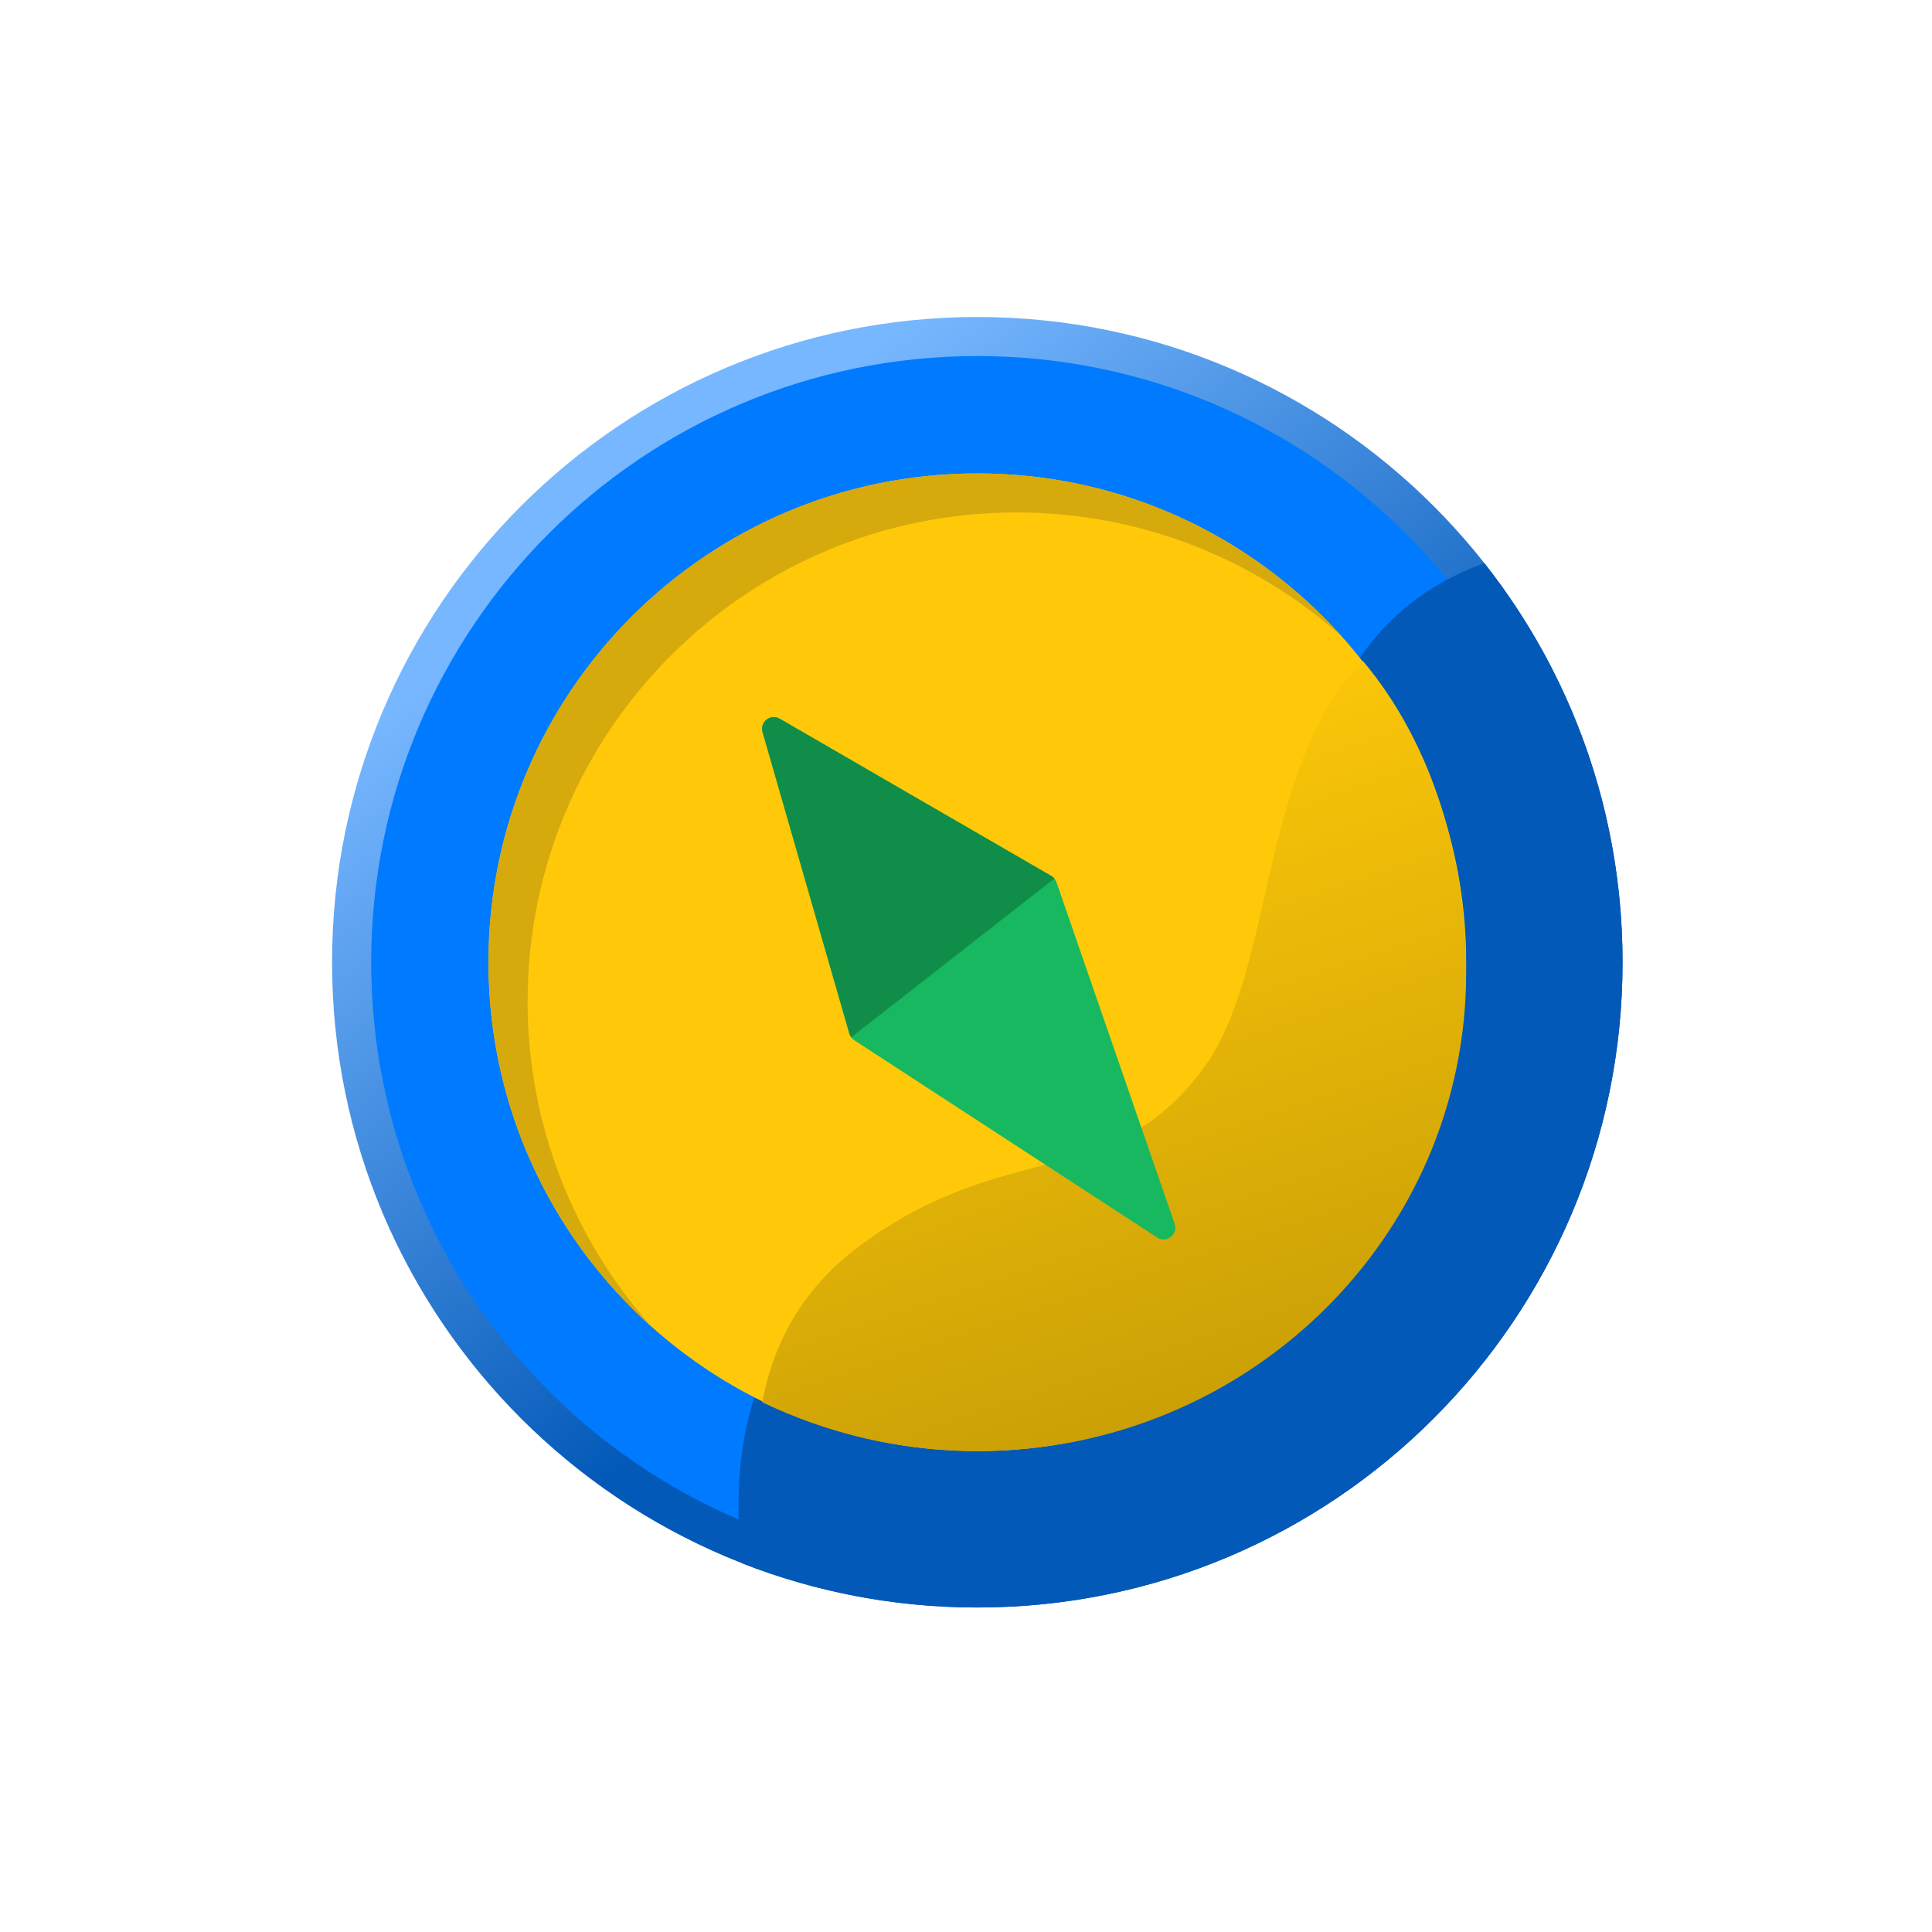
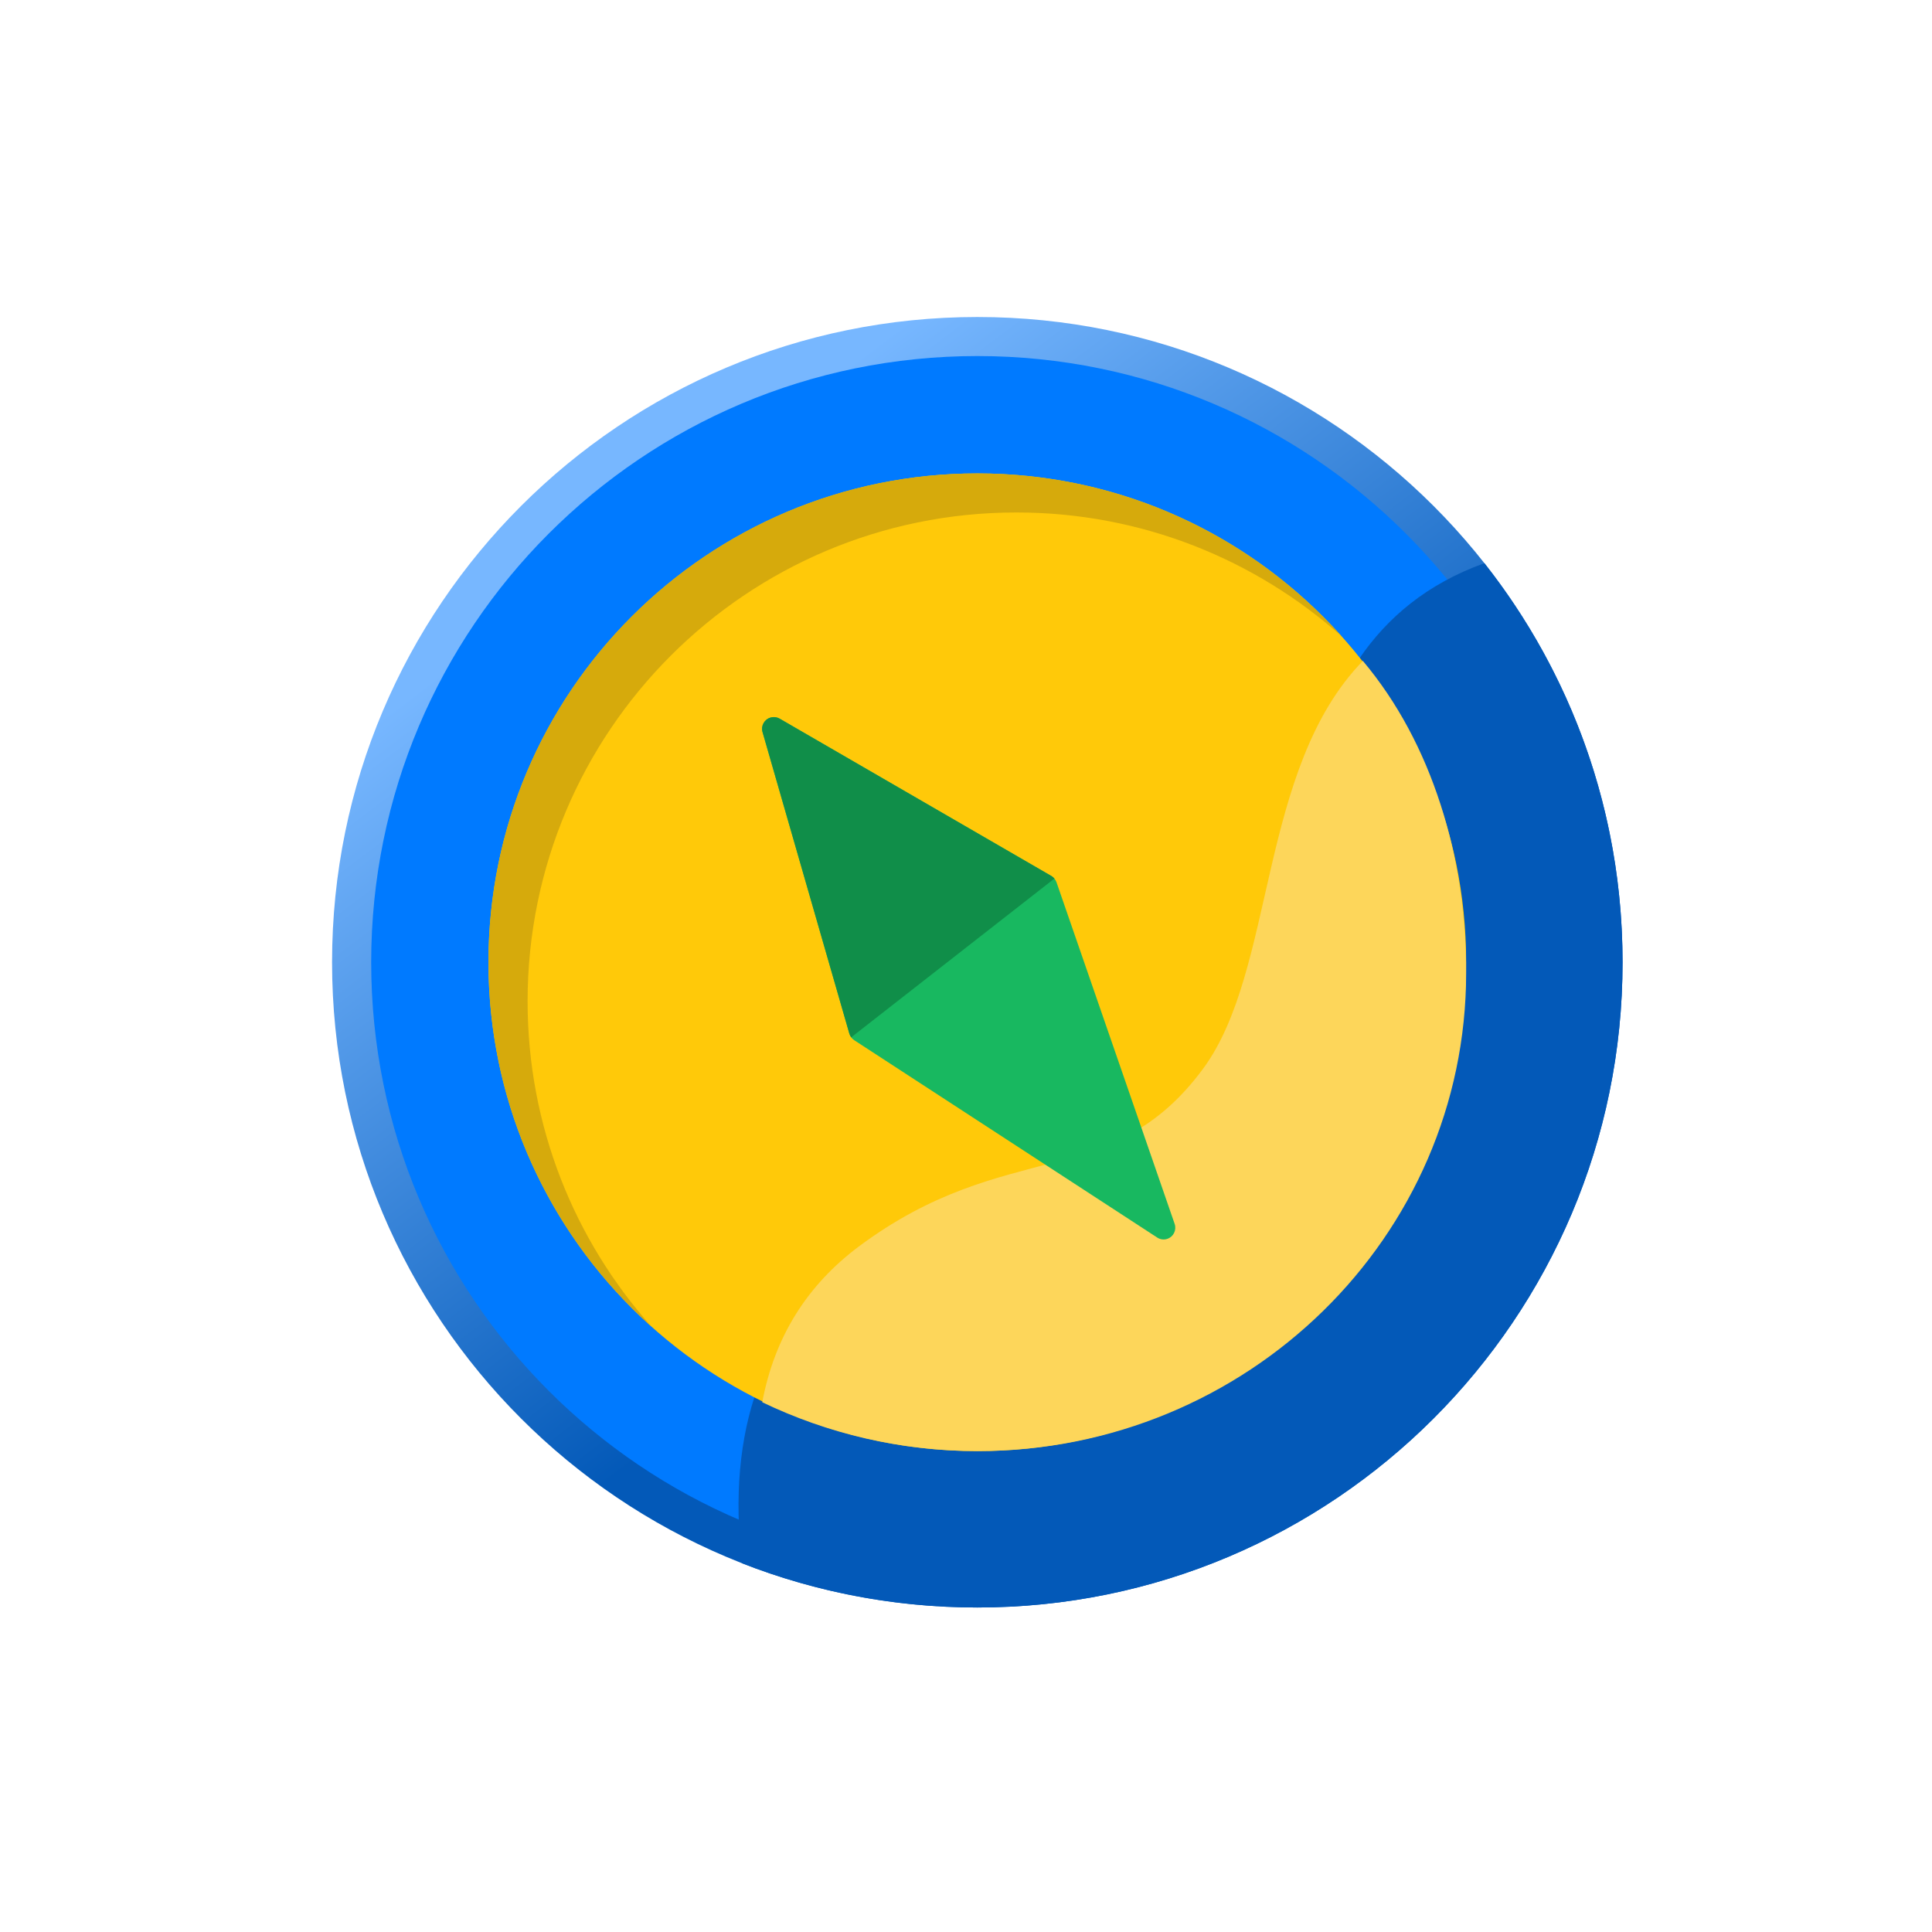
<svg xmlns="http://www.w3.org/2000/svg" width="24" height="24" viewBox="0 0 24 24" fill="none">
  <defs>
    <linearGradient id="paint0_linear" x1="10.532" y1="4.541" x2="16.121" y2="11.953" gradientUnits="userSpaceOnUse">
      <stop stop-color="#77B7FF" />
      <stop offset="1" stop-color="#0359B8" />
    </linearGradient>
    <linearGradient id="paint1_linear" x1="12.505" y1="9.008" x2="15.646" y2="18.335" gradientUnits="userSpaceOnUse">
-       <stop stop-color="#FFC909" />
-       <stop offset="1" stop-color="#C49B06" />
+       <stop stop-color="#FDD65A" />
+       <stop offset="1" stop-color="#FDD65A" />
    </linearGradient>
  </defs>
  <path d="M12.141 19.969C16.567 19.969 20.156 16.38 20.156 11.953C20.156 7.526 16.567 3.938 12.141 3.938C7.714 3.938 4.125 7.526 4.125 11.953C4.125 16.38 7.714 19.969 12.141 19.969Z" fill="url(#paint0_linear)" />
  <path d="M12.141 19.483C16.299 19.483 19.67 16.112 19.67 11.953C19.67 7.795 16.299 4.423 12.141 4.423C7.982 4.423 4.611 7.795 4.611 11.953C4.611 16.112 7.982 19.483 12.141 19.483Z" fill="#007AFF" />
  <path fill-rule="evenodd" clip-rule="evenodd" d="M9.216 19.419C9.028 17.761 9.473 16.522 10.551 15.703C12.532 14.197 13.936 14.973 15.168 13.267C16.365 11.608 15.572 8.03 18.44 6.996C19.515 8.36 20.156 10.082 20.156 11.953C20.156 16.38 16.567 19.969 12.141 19.969C11.109 19.969 10.122 19.774 9.216 19.419Z" fill="#0359B8" />
  <path d="M12.141 18.026C15.494 18.026 18.213 15.307 18.213 11.953C18.213 8.599 15.494 5.881 12.141 5.881C8.787 5.881 6.068 8.599 6.068 11.953C6.068 15.307 8.787 18.026 12.141 18.026Z" fill="#FFC909" />
  <path fill-rule="evenodd" clip-rule="evenodd" d="M8.096 16.483C6.852 15.371 6.068 13.754 6.068 11.953C6.068 8.599 8.787 5.881 12.141 5.881C13.941 5.881 15.559 6.664 16.671 7.909C15.597 6.95 14.18 6.366 12.626 6.366C9.273 6.366 6.554 9.085 6.554 12.439C6.554 13.992 7.137 15.409 8.096 16.483Z" fill="#D6AA0C" />
  <path fill-rule="evenodd" clip-rule="evenodd" d="M10.673 15.481C12.506 14.117 13.806 14.82 14.946 13.275C15.852 12.045 15.625 9.553 16.93 8.21C17.794 9.237 18.213 10.651 18.213 12.085C18.213 15.366 15.496 18.026 12.144 18.026C11.184 18.026 10.276 17.807 9.469 17.419C9.621 16.611 10.023 15.966 10.673 15.481Z" fill="url(#paint1_linear)" />
  <path fill-rule="evenodd" clip-rule="evenodd" d="M10.551 12.84L9.472 9.094C9.45 9.017 9.495 8.936 9.572 8.914C9.61 8.903 9.651 8.908 9.686 8.928L13.059 10.881C13.089 10.898 13.112 10.926 13.124 10.959L14.592 15.204C14.618 15.28 14.578 15.363 14.502 15.389C14.46 15.404 14.412 15.398 14.375 15.373L10.612 12.922C10.582 12.903 10.561 12.874 10.551 12.84Z" fill="#18B860" />
  <path fill-rule="evenodd" clip-rule="evenodd" d="M13.098 10.914L10.574 12.886C10.564 12.872 10.556 12.857 10.551 12.84L9.473 9.094C9.45 9.017 9.495 8.936 9.572 8.914C9.61 8.903 9.651 8.908 9.686 8.928L13.059 10.881C13.074 10.889 13.087 10.901 13.098 10.914Z" fill="#108E49" />
</svg>
